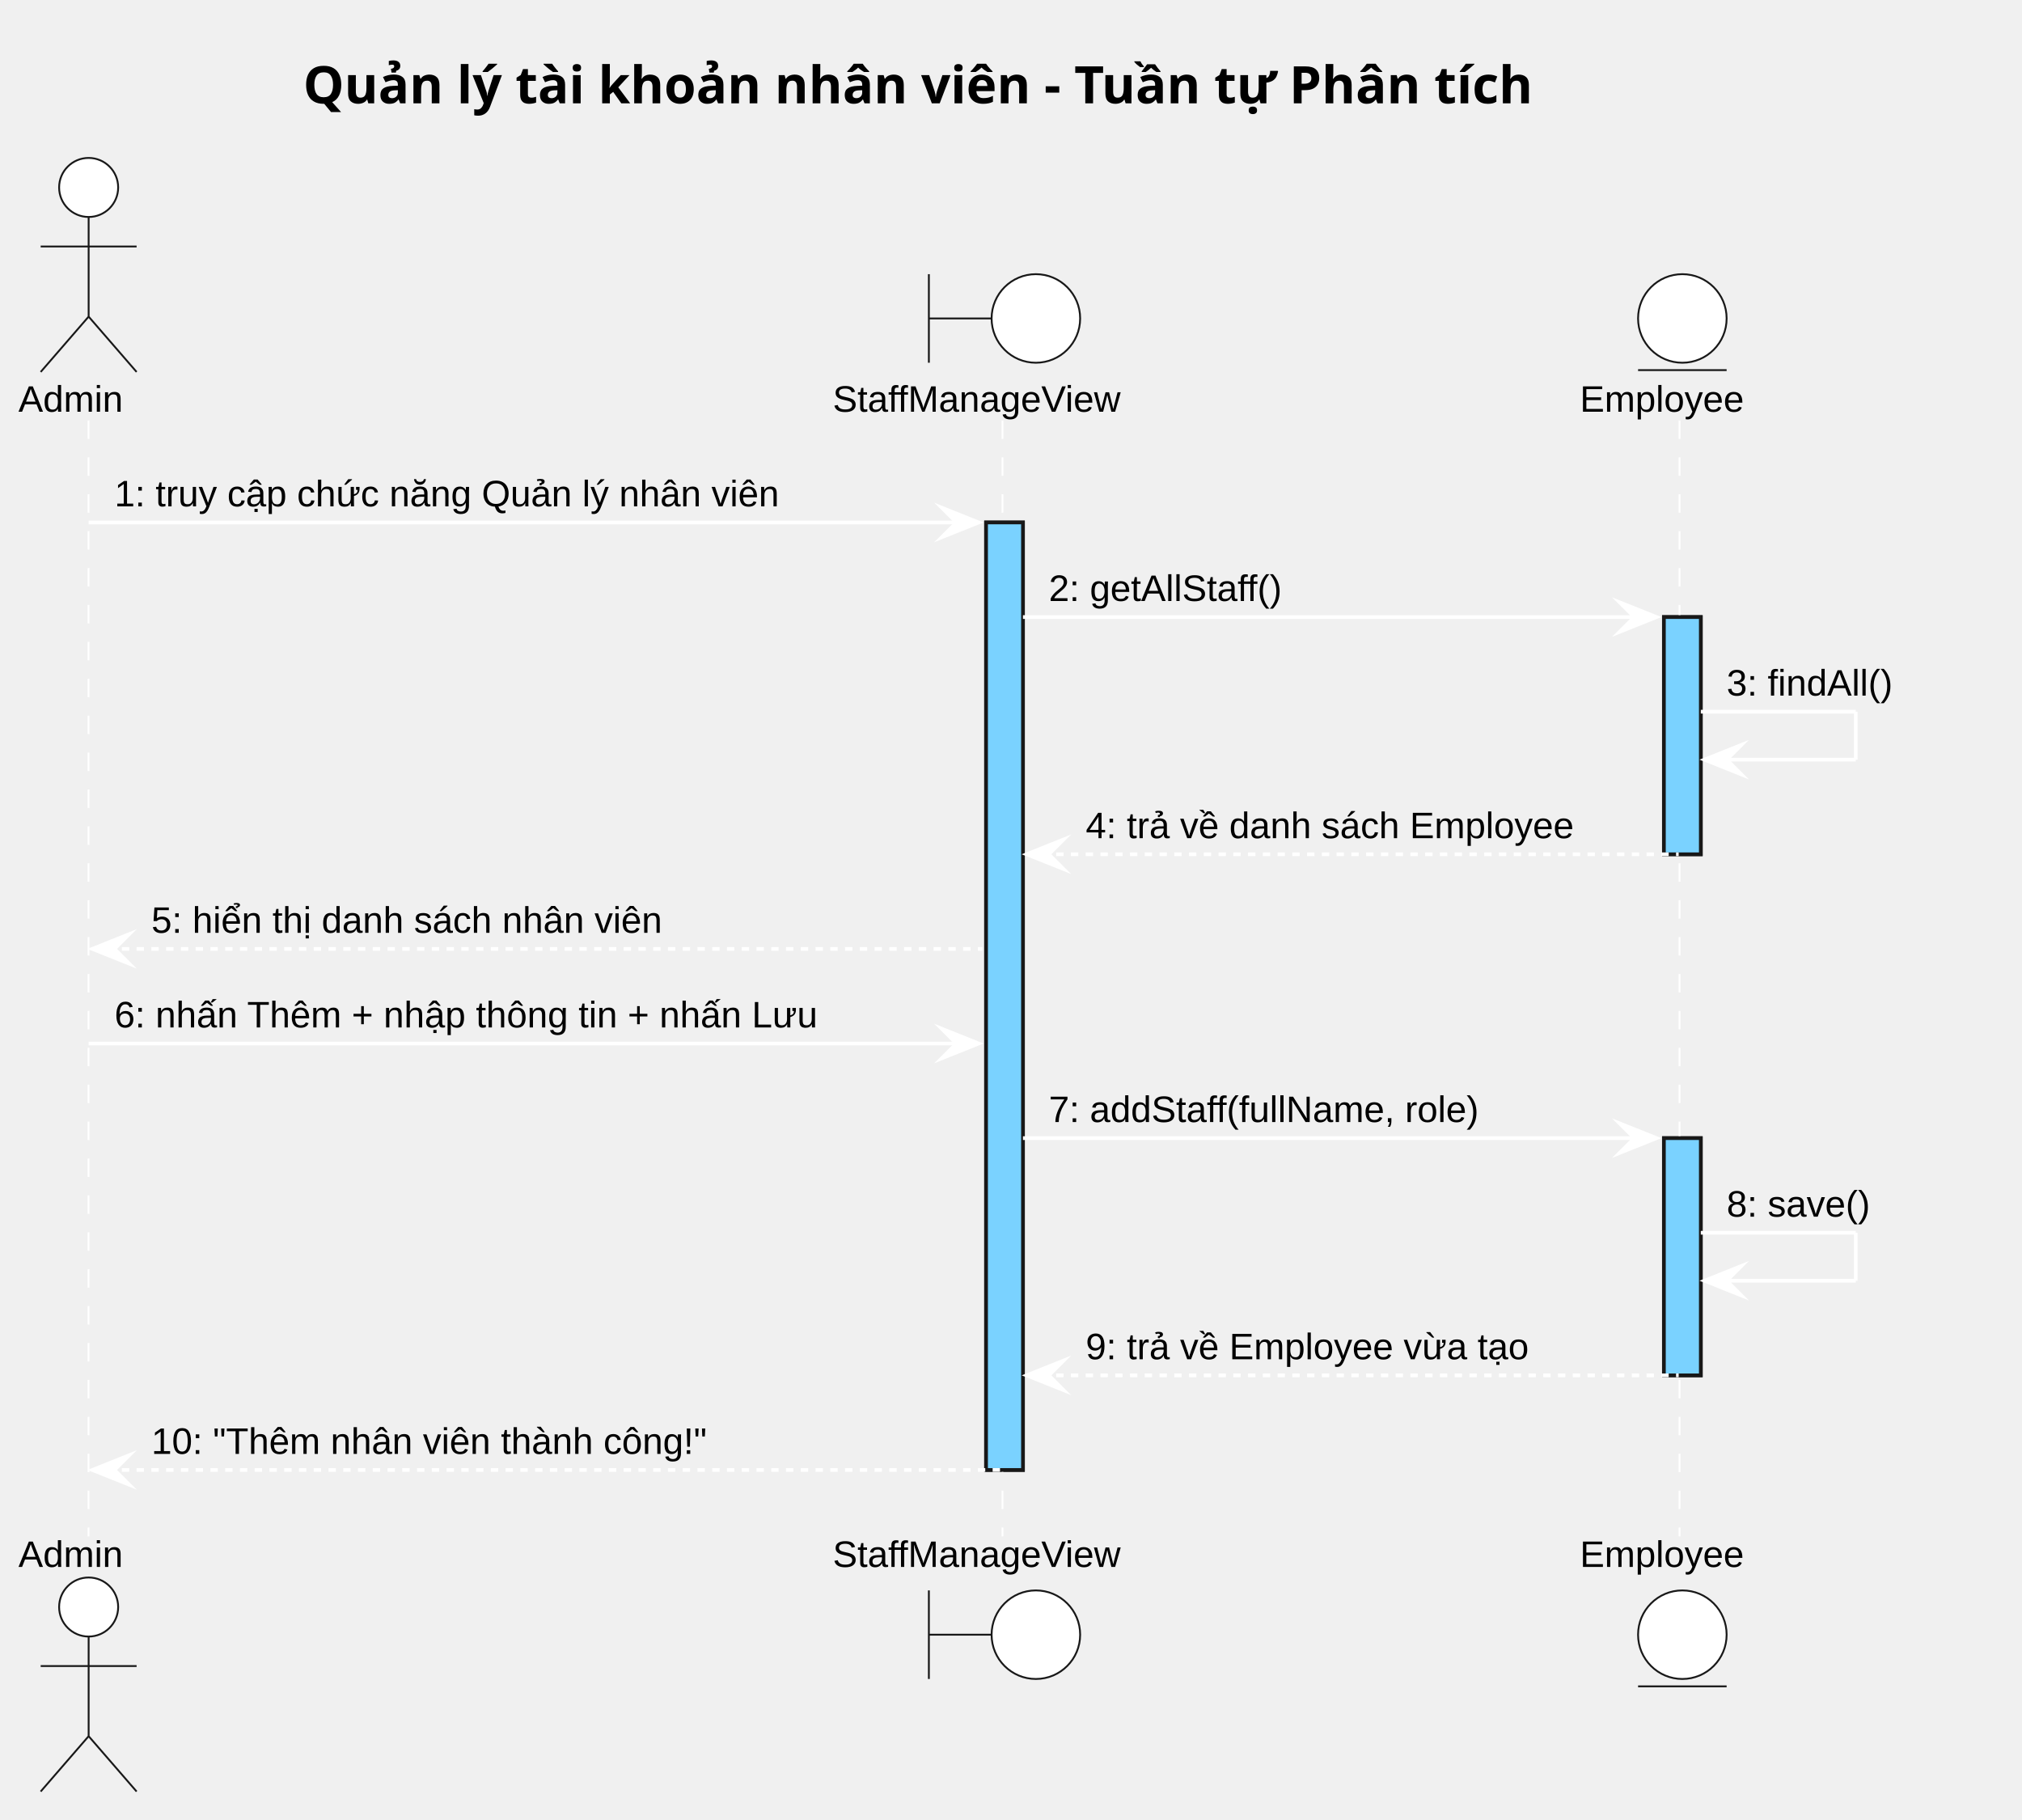
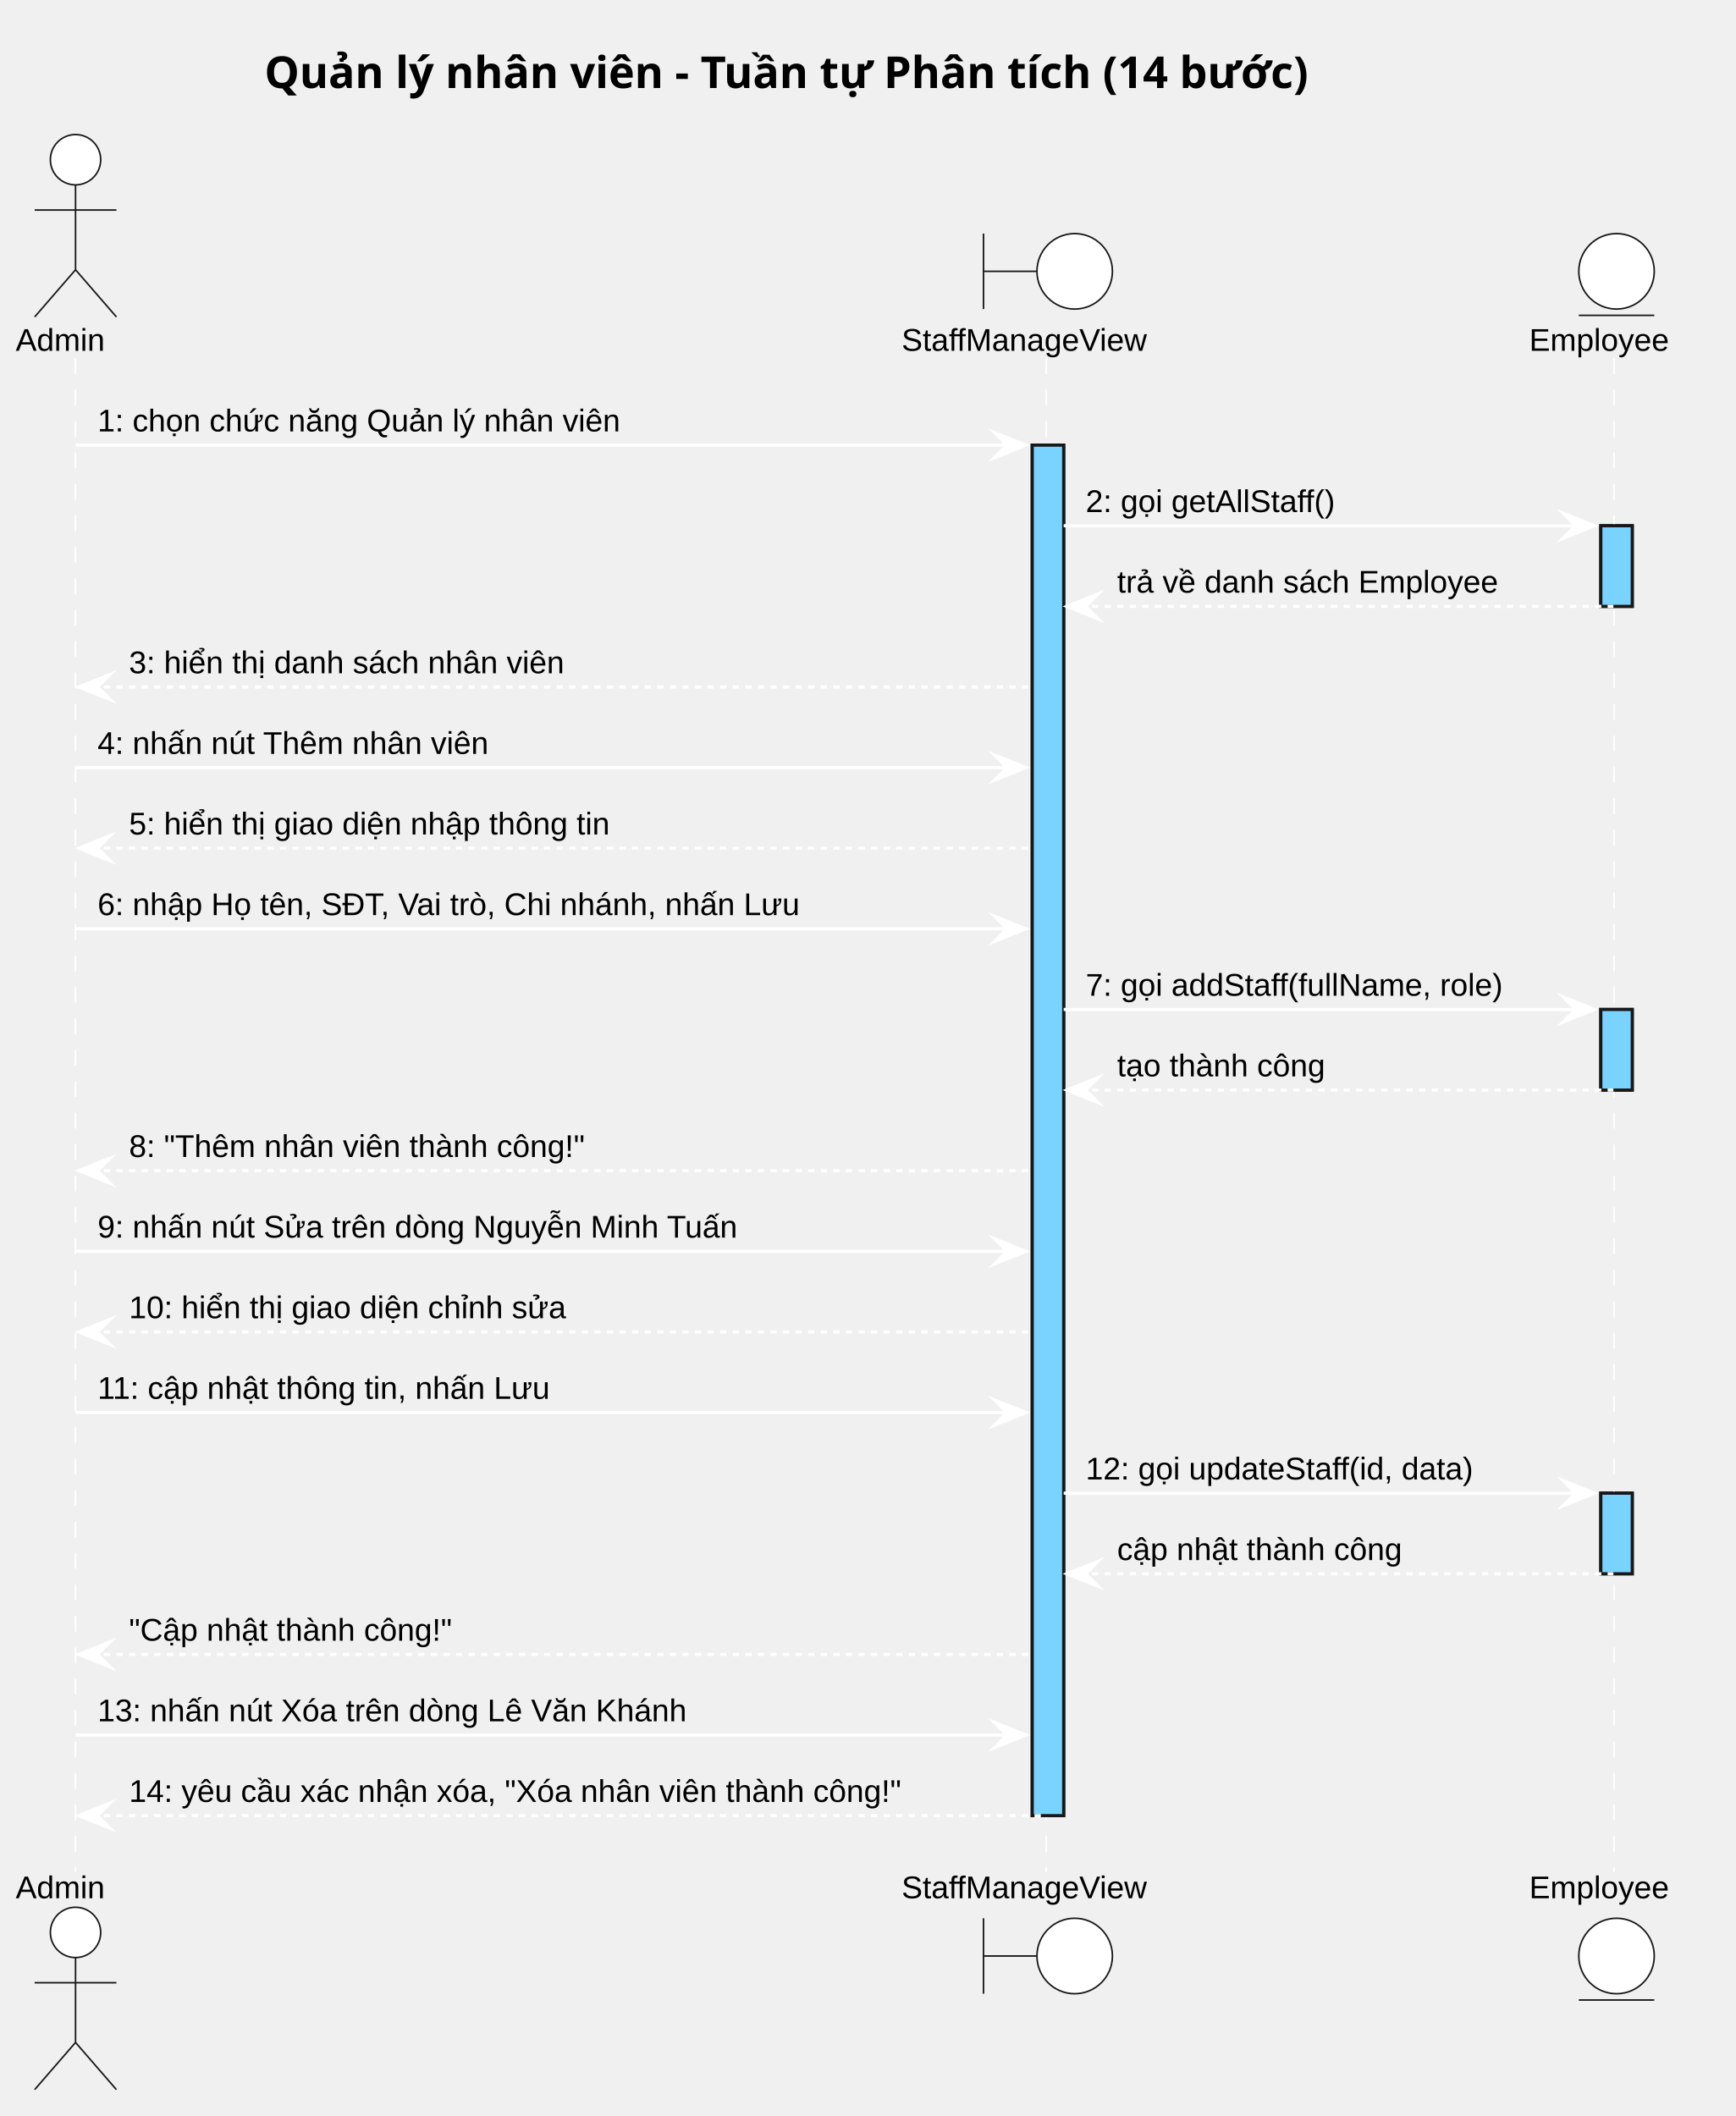
- <svg xmlns="http://www.w3.org/2000/svg" contentStyleType="text/css" data-diagram-type="SEQUENCE" height="493px" preserveAspectRatio="none" style="width:548px;height:493px;background:#FFFFFF;" version="1.1" viewBox="0 0 548 493" width="548px" zoomAndPan="magnify">
+ <svg xmlns="http://www.w3.org/2000/svg" contentStyleType="text/css" data-diagram-type="SEQUENCE" height="673px" preserveAspectRatio="none" style="width:552px;height:673px;background:#FFFFFF;" version="1.1" viewBox="0 0 552 673" width="552px" zoomAndPan="magnify">
  <defs />
  <g>
    <g class="title" data-source-line="22">
-       <text fill="#000000" font-family="sans-serif" font-size="14" font-weight="700" lengthAdjust="spacing" textLength="376.728" x="82.157" y="27.995">Quản lý tài khoản nhân viên - Tuần tự Phân tích</text>
+       <text fill="#000000" font-family="sans-serif" font-size="14" font-weight="700" lengthAdjust="spacing" textLength="377.665" x="84.115" y="27.995">Quản lý nhân viên - Tuần tự Phân tích (14 bước)</text>
    </g>
    <g>
-       <rect fill="#7AD2FF" height="256.766" style="stroke:#181818;stroke-width:1;" width="10" x="267.242" y="141.578" />
+       <rect fill="#7AD2FF" height="435.891" style="stroke:#181818;stroke-width:1;" width="10" x="328.301" y="141.578" />
    </g>
    <g>
-       <rect fill="#7AD2FF" height="64.281" style="stroke:#181818;stroke-width:1;" width="10" x="450.949" y="167.219" />
+       <rect fill="#7AD2FF" height="25.641" style="stroke:#181818;stroke-width:1;" width="10" x="509.132" y="167.219" />
    </g>
    <g>
-       <rect fill="#7AD2FF" height="64.281" style="stroke:#181818;stroke-width:1;" width="10" x="450.949" y="308.422" />
+       <rect fill="#7AD2FF" height="25.641" style="stroke:#181818;stroke-width:1;" width="10" x="509.132" y="321.062" />
    </g>
-     <g class="participant-lifeline" data-entity-uid="part1" data-qualified-name="Admin" data-source-line="24" id="part1-lifeline">
+     <g>
+       <rect fill="#7AD2FF" height="25.641" style="stroke:#181818;stroke-width:1;" width="10" x="509.132" y="474.906" />
+     </g>
+     <g class="participant-lifeline" data-entity-uid="part1" data-qualified-name="Actor" data-source-line="24" id="part1-lifeline">
      <g>
-         <rect fill="#000000" fill-opacity="0" height="302.406" width="8" x="20.023" y="113.938" />
-         <line style="stroke:#FFFFFF;stroke-width:0.5;stroke-dasharray:5,5;" x1="24" x2="24" y1="113.938" y2="416.344" />
+         <rect fill="#000000" fill-opacity="0" height="481.531" width="8" x="20.023" y="113.938" />
+         <line style="stroke:#FFFFFF;stroke-width:0.5;stroke-dasharray:5,5;" x1="24" x2="24" y1="113.938" y2="595.469" />
      </g>
    </g>
    <g class="participant-lifeline" data-entity-uid="part2" data-qualified-name="B1" data-source-line="25" id="part2-lifeline">
      <g>
-         <rect fill="#000000" fill-opacity="0" height="302.406" width="8" x="268.242" y="113.938" />
-         <line style="stroke:#FFFFFF;stroke-width:0.5;stroke-dasharray:5,5;" x1="271.687" x2="271.687" y1="113.938" y2="416.344" />
+         <rect fill="#000000" fill-opacity="0" height="481.531" width="8" x="329.301" y="113.938" />
+         <line style="stroke:#FFFFFF;stroke-width:0.5;stroke-dasharray:5,5;" x1="332.747" x2="332.747" y1="113.938" y2="595.469" />
      </g>
    </g>
    <g class="participant-lifeline" data-entity-uid="part3" data-qualified-name="E1" data-source-line="26" id="part3-lifeline">
      <g>
-         <rect fill="#000000" fill-opacity="0" height="302.406" width="8" x="451.949" y="113.938" />
-         <line style="stroke:#FFFFFF;stroke-width:0.5;stroke-dasharray:5,5;" x1="455.185" x2="455.185" y1="113.938" y2="416.344" />
+         <rect fill="#000000" fill-opacity="0" height="481.531" width="8" x="510.132" y="113.938" />
+         <line style="stroke:#FFFFFF;stroke-width:0.5;stroke-dasharray:5,5;" x1="513.369" x2="513.369" y1="113.938" y2="595.469" />
      </g>
    </g>
-     <g class="participant participant-head" data-entity-uid="part1" data-qualified-name="Admin" data-source-line="24" id="part1-head">
+     <g class="participant participant-head" data-entity-uid="part1" data-qualified-name="Actor" data-source-line="24" id="part1-head">
      <text fill="#000000" font-family="Arial" font-size="10" lengthAdjust="spacing" textLength="32.046" x="5" y="111.579">Admin</text>
      <ellipse cx="24.023" cy="50.797" fill="#FFFFFF" rx="8" ry="8" style="stroke:#181818;stroke-width:0.5;" />
      <path d="M24.023,58.797 L24.023,85.797 M11.023,66.797 L37.023,66.797 M24.023,85.797 L11.023,100.797 M24.023,85.797 L37.023,100.797" fill="none" style="stroke:#181818;stroke-width:0.5;" />
    </g>
-     <g class="participant participant-tail" data-entity-uid="part1" data-qualified-name="Admin" data-source-line="24" id="part1-tail">
-       <text fill="#000000" font-family="Arial" font-size="10" lengthAdjust="spacing" textLength="32.046" x="5" y="424.626">Admin</text>
-       <ellipse cx="24.023" cy="435.484" fill="#FFFFFF" rx="8" ry="8" style="stroke:#181818;stroke-width:0.5;" />
-       <path d="M24.023,443.484 L24.023,470.484 M11.023,451.484 L37.023,451.484 M24.023,470.484 L11.023,485.484 M24.023,470.484 L37.023,485.484" fill="none" style="stroke:#181818;stroke-width:0.5;" />
+     <g class="participant participant-tail" data-entity-uid="part1" data-qualified-name="Actor" data-source-line="24" id="part1-tail">
+       <text fill="#000000" font-family="Arial" font-size="10" lengthAdjust="spacing" textLength="32.046" x="5" y="603.751">Admin</text>
+       <ellipse cx="24.023" cy="614.609" fill="#FFFFFF" rx="8" ry="8" style="stroke:#181818;stroke-width:0.5;" />
+       <path d="M24.023,622.609 L24.023,649.609 M11.023,630.609 L37.023,630.609 M24.023,649.609 L11.023,664.609 M24.023,649.609 L37.023,664.609" fill="none" style="stroke:#181818;stroke-width:0.5;" />
    </g>
    <g class="participant participant-head" data-entity-uid="part2" data-qualified-name="B1" data-source-line="25" id="part2-head">
-       <text fill="#000000" font-family="Arial" font-size="10" lengthAdjust="spacing" textLength="87.109" x="225.687" y="111.579">StaffManageView</text>
-       <path d="M251.742,74.297 L251.742,98.297 M251.742,86.297 L268.742,86.297" fill="none" style="stroke:#181818;stroke-width:0.5;" />
-       <ellipse cx="280.742" cy="86.297" fill="#FFFFFF" rx="12" ry="12" style="stroke:#181818;stroke-width:0.5;" />
+       <text fill="#000000" font-family="Arial" font-size="10" lengthAdjust="spacing" textLength="87.109" x="286.747" y="111.579">StaffManageView</text>
+       <path d="M312.801,74.297 L312.801,98.297 M312.801,86.297 L329.801,86.297" fill="none" style="stroke:#181818;stroke-width:0.5;" />
+       <ellipse cx="341.801" cy="86.297" fill="#FFFFFF" rx="12" ry="12" style="stroke:#181818;stroke-width:0.5;" />
    </g>
    <g class="participant participant-tail" data-entity-uid="part2" data-qualified-name="B1" data-source-line="25" id="part2-tail">
-       <text fill="#000000" font-family="Arial" font-size="10" lengthAdjust="spacing" textLength="87.109" x="225.687" y="424.626">StaffManageView</text>
-       <path d="M251.742,430.984 L251.742,454.984 M251.742,442.984 L268.742,442.984" fill="none" style="stroke:#181818;stroke-width:0.5;" />
-       <ellipse cx="280.742" cy="442.984" fill="#FFFFFF" rx="12" ry="12" style="stroke:#181818;stroke-width:0.5;" />
+       <text fill="#000000" font-family="Arial" font-size="10" lengthAdjust="spacing" textLength="87.109" x="286.747" y="603.751">StaffManageView</text>
+       <path d="M312.801,610.109 L312.801,634.109 M312.801,622.109 L329.801,622.109" fill="none" style="stroke:#181818;stroke-width:0.5;" />
+       <ellipse cx="341.801" cy="622.109" fill="#FFFFFF" rx="12" ry="12" style="stroke:#181818;stroke-width:0.5;" />
    </g>
    <g class="participant participant-head" data-entity-uid="part3" data-qualified-name="E1" data-source-line="26" id="part3-head">
-       <text fill="#000000" font-family="Arial" font-size="10" lengthAdjust="spacing" textLength="49.526" x="428.185" y="111.579">Employee</text>
-       <ellipse cx="455.949" cy="86.297" fill="#FFFFFF" rx="12" ry="12" style="stroke:#181818;stroke-width:0.5;" />
-       <line style="stroke:#181818;stroke-width:0.5;" x1="443.949" x2="467.949" y1="100.297" y2="100.297" />
+       <text fill="#000000" font-family="Arial" font-size="10" lengthAdjust="spacing" textLength="49.526" x="486.369" y="111.579">Employee</text>
+       <ellipse cx="514.132" cy="86.297" fill="#FFFFFF" rx="12" ry="12" style="stroke:#181818;stroke-width:0.5;" />
+       <line style="stroke:#181818;stroke-width:0.5;" x1="502.132" x2="526.132" y1="100.297" y2="100.297" />
    </g>
    <g class="participant participant-tail" data-entity-uid="part3" data-qualified-name="E1" data-source-line="26" id="part3-tail">
-       <text fill="#000000" font-family="Arial" font-size="10" lengthAdjust="spacing" textLength="49.526" x="428.185" y="424.626">Employee</text>
-       <ellipse cx="455.949" cy="442.984" fill="#FFFFFF" rx="12" ry="12" style="stroke:#181818;stroke-width:0.5;" />
-       <line style="stroke:#181818;stroke-width:0.5;" x1="443.949" x2="467.949" y1="456.984" y2="456.984" />
+       <text fill="#000000" font-family="Arial" font-size="10" lengthAdjust="spacing" textLength="49.526" x="486.369" y="603.751">Employee</text>
+       <ellipse cx="514.132" cy="622.109" fill="#FFFFFF" rx="12" ry="12" style="stroke:#181818;stroke-width:0.5;" />
+       <line style="stroke:#181818;stroke-width:0.5;" x1="502.132" x2="526.132" y1="636.109" y2="636.109" />
    </g>
    <g>
-       <rect fill="#7AD2FF" height="256.766" style="stroke:#181818;stroke-width:1;" width="10" x="267.242" y="141.578" />
+       <rect fill="#7AD2FF" height="435.891" style="stroke:#181818;stroke-width:1;" width="10" x="328.301" y="141.578" />
    </g>
    <g>
-       <rect fill="#7AD2FF" height="64.281" style="stroke:#181818;stroke-width:1;" width="10" x="450.949" y="167.219" />
+       <rect fill="#7AD2FF" height="25.641" style="stroke:#181818;stroke-width:1;" width="10" x="509.132" y="167.219" />
    </g>
    <g>
-       <rect fill="#7AD2FF" height="64.281" style="stroke:#181818;stroke-width:1;" width="10" x="450.949" y="308.422" />
+       <rect fill="#7AD2FF" height="25.641" style="stroke:#181818;stroke-width:1;" width="10" x="509.132" y="321.062" />
+     </g>
+     <g>
+       <rect fill="#7AD2FF" height="25.641" style="stroke:#181818;stroke-width:1;" width="10" x="509.132" y="474.906" />
    </g>
    <g class="message" data-entity-1="part1" data-entity-2="part2" data-source-line="28" id="msg1">
-       <polygon fill="#FFFFFF" points="255.242,137.578,265.242,141.578,255.242,145.578,259.242,141.578" style="stroke:#FFFFFF;stroke-width:1;stroke-linejoin:miter;stroke-miterlimit:10;" />
-       <line style="stroke:#FFFFFF;stroke-width:1;" x1="24.023" x2="261.242" y1="141.578" y2="141.578" />
-       <text fill="#000000" font-family="Arial" font-size="10" lengthAdjust="spacing" textLength="203.945" x="31.023" y="137.22">1: truy cập chức năng Quản lý nhân viên</text>
+       <polygon fill="#FFFFFF" points="316.301,137.578,326.301,141.578,316.301,145.578,320.301,141.578" style="stroke:#FFFFFF;stroke-width:1;stroke-linejoin:miter;stroke-miterlimit:10;" />
+       <line style="stroke:#FFFFFF;stroke-width:1;" x1="24.023" x2="322.301" y1="141.578" y2="141.578" />
+       <text fill="#000000" font-family="Arial" font-size="10" lengthAdjust="spacing" textLength="186.797" x="31.023" y="137.22">1: chọn chức năng Quản lý nhân viên</text>
    </g>
    <g class="message" data-entity-1="part2" data-entity-2="part3" data-source-line="30" id="msg2">
-       <polygon fill="#FFFFFF" points="438.949,163.219,448.949,167.219,438.949,171.219,442.949,167.219" style="stroke:#FFFFFF;stroke-width:1;stroke-linejoin:miter;stroke-miterlimit:10;" />
-       <line style="stroke:#FFFFFF;stroke-width:1;" x1="277.242" x2="444.949" y1="167.219" y2="167.219" />
-       <text fill="#000000" font-family="Arial" font-size="10" lengthAdjust="spacing" textLength="72.969" x="284.242" y="162.86">2: getAllStaff()</text>
+       <polygon fill="#FFFFFF" points="497.132,163.219,507.132,167.219,497.132,171.219,501.132,167.219" style="stroke:#FFFFFF;stroke-width:1;stroke-linejoin:miter;stroke-miterlimit:10;" />
+       <line style="stroke:#FFFFFF;stroke-width:1;" x1="338.301" x2="503.132" y1="167.219" y2="167.219" />
+       <text fill="#000000" font-family="Arial" font-size="10" lengthAdjust="spacing" textLength="91.392" x="345.301" y="162.86">2: gọi getAllStaff()</text>
    </g>
-     <g class="message" data-entity-1="part3" data-entity-2="part3" data-source-line="32" id="msg3">
-       <line style="stroke:#FFFFFF;stroke-width:1;" x1="460.949" x2="502.949" y1="192.859" y2="192.859" />
-       <line style="stroke:#FFFFFF;stroke-width:1;" x1="502.949" x2="502.949" y1="192.859" y2="205.859" />
-       <line style="stroke:#FFFFFF;stroke-width:1;" x1="461.949" x2="502.949" y1="205.859" y2="205.859" />
-       <polygon fill="#FFFFFF" points="471.949,201.859,461.949,205.859,471.949,209.859,467.949,205.859" style="stroke:#FFFFFF;stroke-width:1;stroke-linejoin:miter;stroke-miterlimit:10;" />
-       <text fill="#000000" font-family="Arial" font-size="10" lengthAdjust="spacing" textLength="52.095" x="467.949" y="188.501">3: findAll()</text>
+     <g class="message" data-entity-1="part3" data-entity-2="part2" data-source-line="32" id="msg3">
+       <polygon fill="#FFFFFF" points="349.301,188.859,339.301,192.859,349.301,196.859,345.301,192.859" style="stroke:#FFFFFF;stroke-width:1;stroke-linejoin:miter;stroke-miterlimit:10;" />
+       <line style="stroke:#FFFFFF;stroke-width:1;stroke-dasharray:2,2;" x1="343.301" x2="513.132" y1="192.859" y2="192.859" />
+       <text fill="#000000" font-family="Arial" font-size="10" lengthAdjust="spacing" textLength="136.797" x="355.301" y="188.501">trả về danh sách Employee</text>
    </g>
-     <g class="message" data-entity-1="part3" data-entity-2="part2" data-source-line="33" id="msg4">
-       <polygon fill="#FFFFFF" points="288.242,227.5,278.242,231.5,288.242,235.5,284.242,231.5" style="stroke:#FFFFFF;stroke-width:1;stroke-linejoin:miter;stroke-miterlimit:10;" />
-       <line style="stroke:#FFFFFF;stroke-width:1;stroke-dasharray:2,2;" x1="282.242" x2="454.949" y1="231.5" y2="231.5" />
-       <text fill="#000000" font-family="Arial" font-size="10" lengthAdjust="spacing" textLength="149.707" x="294.242" y="227.142">4: trả về danh sách Employee</text>
+     <g class="message" data-entity-1="part2" data-entity-2="part1" data-source-line="34" id="msg4">
+       <polygon fill="#FFFFFF" points="35.023,214.5,25.023,218.5,35.023,222.5,31.023,218.5" style="stroke:#FFFFFF;stroke-width:1;stroke-linejoin:miter;stroke-miterlimit:10;" />
+       <line style="stroke:#FFFFFF;stroke-width:1;stroke-dasharray:2,2;" x1="29.023" x2="327.301" y1="218.5" y2="218.5" />
+       <text fill="#000000" font-family="Arial" font-size="10" lengthAdjust="spacing" textLength="158.101" x="41.023" y="214.142">3: hiển thị danh sách nhân viên</text>
    </g>
-     <g class="message" data-entity-1="part2" data-entity-2="part1" data-source-line="35" id="msg5">
-       <polygon fill="#FFFFFF" points="35.023,253.141,25.023,257.141,35.023,261.141,31.023,257.141" style="stroke:#FFFFFF;stroke-width:1;stroke-linejoin:miter;stroke-miterlimit:10;" />
-       <line style="stroke:#FFFFFF;stroke-width:1;stroke-dasharray:2,2;" x1="29.023" x2="266.242" y1="257.141" y2="257.141" />
-       <text fill="#000000" font-family="Arial" font-size="10" lengthAdjust="spacing" textLength="158.101" x="41.023" y="252.782">5: hiển thị danh sách nhân viên</text>
+     <g class="message" data-entity-1="part1" data-entity-2="part2" data-source-line="35" id="msg5">
+       <polygon fill="#FFFFFF" points="316.301,240.141,326.301,244.141,316.301,248.141,320.301,244.141" style="stroke:#FFFFFF;stroke-width:1;stroke-linejoin:miter;stroke-miterlimit:10;" />
+       <line style="stroke:#FFFFFF;stroke-width:1;" x1="24.023" x2="322.301" y1="244.141" y2="244.141" />
+       <text fill="#000000" font-family="Arial" font-size="10" lengthAdjust="spacing" textLength="142.031" x="31.023" y="239.782">4: nhấn nút Thêm nhân viên</text>
    </g>
-     <g class="message" data-entity-1="part1" data-entity-2="part2" data-source-line="37" id="msg6">
-       <polygon fill="#FFFFFF" points="255.242,278.781,265.242,282.781,255.242,286.781,259.242,282.781" style="stroke:#FFFFFF;stroke-width:1;stroke-linejoin:miter;stroke-miterlimit:10;" />
-       <line style="stroke:#FFFFFF;stroke-width:1;" x1="24.023" x2="261.242" y1="282.781" y2="282.781" />
-       <text fill="#000000" font-family="Arial" font-size="10" lengthAdjust="spacing" textLength="219.219" x="31.023" y="278.423">6: nhấn Thêm + nhập thông tin + nhấn Lưu</text>
+     <g class="message" data-entity-1="part2" data-entity-2="part1" data-source-line="36" id="msg6">
+       <polygon fill="#FFFFFF" points="35.023,265.781,25.023,269.781,35.023,273.781,31.023,269.781" style="stroke:#FFFFFF;stroke-width:1;stroke-linejoin:miter;stroke-miterlimit:10;" />
+       <line style="stroke:#FFFFFF;stroke-width:1;stroke-dasharray:2,2;" x1="29.023" x2="327.301" y1="269.781" y2="269.781" />
+       <text fill="#000000" font-family="Arial" font-size="10" lengthAdjust="spacing" textLength="176.865" x="41.023" y="265.423">5: hiển thị giao diện nhập thông tin</text>
    </g>
-     <g class="message" data-entity-1="part2" data-entity-2="part3" data-source-line="38" id="msg7">
-       <polygon fill="#FFFFFF" points="438.949,304.422,448.949,308.422,438.949,312.422,442.949,308.422" style="stroke:#FFFFFF;stroke-width:1;stroke-linejoin:miter;stroke-miterlimit:10;" />
-       <line style="stroke:#FFFFFF;stroke-width:1;" x1="277.242" x2="444.949" y1="308.422" y2="308.422" />
-       <text fill="#000000" font-family="Arial" font-size="10" lengthAdjust="spacing" textLength="133.408" x="284.242" y="304.063">7: addStaff(fullName, role)</text>
+     <g class="message" data-entity-1="part1" data-entity-2="part2" data-source-line="37" id="msg7">
+       <polygon fill="#FFFFFF" points="316.301,291.422,326.301,295.422,316.301,299.422,320.301,295.422" style="stroke:#FFFFFF;stroke-width:1;stroke-linejoin:miter;stroke-miterlimit:10;" />
+       <line style="stroke:#FFFFFF;stroke-width:1;" x1="24.023" x2="322.301" y1="295.422" y2="295.422" />
+       <text fill="#000000" font-family="Arial" font-size="10" lengthAdjust="spacing" textLength="250.503" x="31.023" y="291.063">6: nhập Họ tên, SĐT, Vai trò, Chi nhánh, nhấn Lưu</text>
    </g>
-     <g class="message" data-entity-1="part3" data-entity-2="part3" data-source-line="40" id="msg8">
-       <line style="stroke:#FFFFFF;stroke-width:1;" x1="460.949" x2="502.949" y1="334.062" y2="334.062" />
-       <line style="stroke:#FFFFFF;stroke-width:1;" x1="502.949" x2="502.949" y1="334.062" y2="347.062" />
-       <line style="stroke:#FFFFFF;stroke-width:1;" x1="461.949" x2="502.949" y1="347.062" y2="347.062" />
-       <polygon fill="#FFFFFF" points="471.949,343.062,461.949,347.062,471.949,351.062,467.949,347.062" style="stroke:#FFFFFF;stroke-width:1;stroke-linejoin:miter;stroke-miterlimit:10;" />
-       <text fill="#000000" font-family="Arial" font-size="10" lengthAdjust="spacing" textLength="44.121" x="467.949" y="329.704">8: save()</text>
+     <g class="message" data-entity-1="part2" data-entity-2="part3" data-source-line="38" id="msg8">
+       <polygon fill="#FFFFFF" points="497.132,317.062,507.132,321.062,497.132,325.062,501.132,321.062" style="stroke:#FFFFFF;stroke-width:1;stroke-linejoin:miter;stroke-miterlimit:10;" />
+       <line style="stroke:#FFFFFF;stroke-width:1;" x1="338.301" x2="503.132" y1="321.062" y2="321.062" />
+       <text fill="#000000" font-family="Arial" font-size="10" lengthAdjust="spacing" textLength="151.831" x="345.301" y="316.704">7: gọi addStaff(fullName, role)</text>
    </g>
-     <g class="message" data-entity-1="part3" data-entity-2="part2" data-source-line="41" id="msg9">
-       <polygon fill="#FFFFFF" points="288.242,368.703,278.242,372.703,288.242,376.703,284.242,372.703" style="stroke:#FFFFFF;stroke-width:1;stroke-linejoin:miter;stroke-miterlimit:10;" />
-       <line style="stroke:#FFFFFF;stroke-width:1;stroke-dasharray:2,2;" x1="282.242" x2="454.949" y1="372.703" y2="372.703" />
-       <text fill="#000000" font-family="Arial" font-size="10" lengthAdjust="spacing" textLength="135.933" x="294.242" y="368.345">9: trả về Employee vừa tạo</text>
+     <g class="message" data-entity-1="part3" data-entity-2="part2" data-source-line="40" id="msg9">
+       <polygon fill="#FFFFFF" points="349.301,342.703,339.301,346.703,349.301,350.703,345.301,346.703" style="stroke:#FFFFFF;stroke-width:1;stroke-linejoin:miter;stroke-miterlimit:10;" />
+       <line style="stroke:#FFFFFF;stroke-width:1;stroke-dasharray:2,2;" x1="343.301" x2="513.132" y1="346.703" y2="346.703" />
+       <text fill="#000000" font-family="Arial" font-size="10" lengthAdjust="spacing" textLength="75.889" x="355.301" y="342.345">tạo thành công</text>
    </g>
-     <g class="message" data-entity-1="part2" data-entity-2="part1" data-source-line="43" id="msg10">
-       <polygon fill="#FFFFFF" points="35.023,394.344,25.023,398.344,35.023,402.344,31.023,398.344" style="stroke:#FFFFFF;stroke-width:1;stroke-linejoin:miter;stroke-miterlimit:10;" />
-       <line style="stroke:#FFFFFF;stroke-width:1;stroke-dasharray:2,2;" x1="29.023" x2="271.242" y1="398.344" y2="398.344" />
-       <text fill="#000000" font-family="Arial" font-size="10" lengthAdjust="spacing" textLength="173.227" x="41.023" y="393.985">10: "Thêm nhân viên thành công!"</text>
+     <g class="message" data-entity-1="part2" data-entity-2="part1" data-source-line="42" id="msg10">
+       <polygon fill="#FFFFFF" points="35.023,368.344,25.023,372.344,35.023,376.344,31.023,372.344" style="stroke:#FFFFFF;stroke-width:1;stroke-linejoin:miter;stroke-miterlimit:10;" />
+       <line style="stroke:#FFFFFF;stroke-width:1;stroke-dasharray:2,2;" x1="29.023" x2="327.301" y1="372.344" y2="372.344" />
+       <text fill="#000000" font-family="Arial" font-size="10" lengthAdjust="spacing" textLength="166.865" x="41.023" y="367.985">8: "Thêm nhân viên thành công!"</text>
+     </g>
+     <g class="message" data-entity-1="part1" data-entity-2="part2" data-source-line="43" id="msg11">
+       <polygon fill="#FFFFFF" points="316.301,393.984,326.301,397.984,316.301,401.984,320.301,397.984" style="stroke:#FFFFFF;stroke-width:1;stroke-linejoin:miter;stroke-miterlimit:10;" />
+       <line style="stroke:#FFFFFF;stroke-width:1;" x1="24.023" x2="322.301" y1="397.984" y2="397.984" />
+       <text fill="#000000" font-family="Arial" font-size="10" lengthAdjust="spacing" textLength="228.955" x="31.023" y="393.626">9: nhấn nút Sửa trên dòng Nguyễn Minh Tuấn</text>
+     </g>
+     <g class="message" data-entity-1="part2" data-entity-2="part1" data-source-line="44" id="msg12">
+       <polygon fill="#FFFFFF" points="35.023,419.625,25.023,423.625,35.023,427.625,31.023,423.625" style="stroke:#FFFFFF;stroke-width:1;stroke-linejoin:miter;stroke-miterlimit:10;" />
+       <line style="stroke:#FFFFFF;stroke-width:1;stroke-dasharray:2,2;" x1="29.023" x2="327.301" y1="423.625" y2="423.625" />
+       <text fill="#000000" font-family="Arial" font-size="10" lengthAdjust="spacing" textLength="157.764" x="41.023" y="419.267">10: hiển thị giao diện chỉnh sửa</text>
+     </g>
+     <g class="message" data-entity-1="part1" data-entity-2="part2" data-source-line="45" id="msg13">
+       <polygon fill="#FFFFFF" points="316.301,445.266,326.301,449.266,316.301,453.266,320.301,449.266" style="stroke:#FFFFFF;stroke-width:1;stroke-linejoin:miter;stroke-miterlimit:10;" />
+       <line style="stroke:#FFFFFF;stroke-width:1;" x1="24.023" x2="322.301" y1="449.266" y2="449.266" />
+       <text fill="#000000" font-family="Arial" font-size="10" lengthAdjust="spacing" textLength="164.531" x="31.023" y="444.907">11: cập nhật thông tin, nhấn Lưu</text>
+     </g>
+     <g class="message" data-entity-1="part2" data-entity-2="part3" data-source-line="46" id="msg14">
+       <polygon fill="#FFFFFF" points="497.132,470.906,507.132,474.906,497.132,478.906,501.132,474.906" style="stroke:#FFFFFF;stroke-width:1;stroke-linejoin:miter;stroke-miterlimit:10;" />
+       <line style="stroke:#FFFFFF;stroke-width:1;" x1="338.301" x2="503.132" y1="474.906" y2="474.906" />
+       <text fill="#000000" font-family="Arial" font-size="10" lengthAdjust="spacing" textLength="142.178" x="345.301" y="470.548">12: gọi updateStaff(id, data)</text>
+     </g>
+     <g class="message" data-entity-1="part3" data-entity-2="part2" data-source-line="48" id="msg15">
+       <polygon fill="#FFFFFF" points="349.301,496.547,339.301,500.547,349.301,504.547,345.301,500.547" style="stroke:#FFFFFF;stroke-width:1;stroke-linejoin:miter;stroke-miterlimit:10;" />
+       <line style="stroke:#FFFFFF;stroke-width:1;stroke-dasharray:2,2;" x1="343.301" x2="513.132" y1="500.547" y2="500.547" />
+       <text fill="#000000" font-family="Arial" font-size="10" lengthAdjust="spacing" textLength="103.599" x="355.301" y="496.188">cập nhật thành công</text>
+     </g>
+     <g class="message" data-entity-1="part2" data-entity-2="part1" data-source-line="50" id="msg16">
+       <polygon fill="#FFFFFF" points="35.023,522.188,25.023,526.188,35.023,530.188,31.023,526.188" style="stroke:#FFFFFF;stroke-width:1;stroke-linejoin:miter;stroke-miterlimit:10;" />
+       <line style="stroke:#FFFFFF;stroke-width:1;stroke-dasharray:2,2;" x1="29.023" x2="327.301" y1="526.188" y2="526.188" />
+       <text fill="#000000" font-family="Arial" font-size="10" lengthAdjust="spacing" textLength="118.291" x="41.023" y="521.829">"Cập nhật thành công!"</text>
+     </g>
+     <g class="message" data-entity-1="part1" data-entity-2="part2" data-source-line="51" id="msg17">
+       <polygon fill="#FFFFFF" points="316.301,547.828,326.301,551.828,316.301,555.828,320.301,551.828" style="stroke:#FFFFFF;stroke-width:1;stroke-linejoin:miter;stroke-miterlimit:10;" />
+       <line style="stroke:#FFFFFF;stroke-width:1;" x1="24.023" x2="322.301" y1="551.828" y2="551.828" />
+       <text fill="#000000" font-family="Arial" font-size="10" lengthAdjust="spacing" textLength="210.762" x="31.023" y="547.47">13: nhấn nút Xóa trên dòng Lê Văn Khánh</text>
+     </g>
+     <g class="message" data-entity-1="part2" data-entity-2="part1" data-source-line="52" id="msg18">
+       <polygon fill="#FFFFFF" points="35.023,573.469,25.023,577.469,35.023,581.469,31.023,577.469" style="stroke:#FFFFFF;stroke-width:1;stroke-linejoin:miter;stroke-miterlimit:10;" />
+       <line style="stroke:#FFFFFF;stroke-width:1;stroke-dasharray:2,2;" x1="29.023" x2="332.301" y1="577.469" y2="577.469" />
+       <text fill="#000000" font-family="Arial" font-size="10" lengthAdjust="spacing" textLength="280.278" x="41.023" y="573.11">14: yêu cầu xác nhận xóa, "Xóa nhân viên thành công!"</text>
    </g>
  </g>
</svg>
